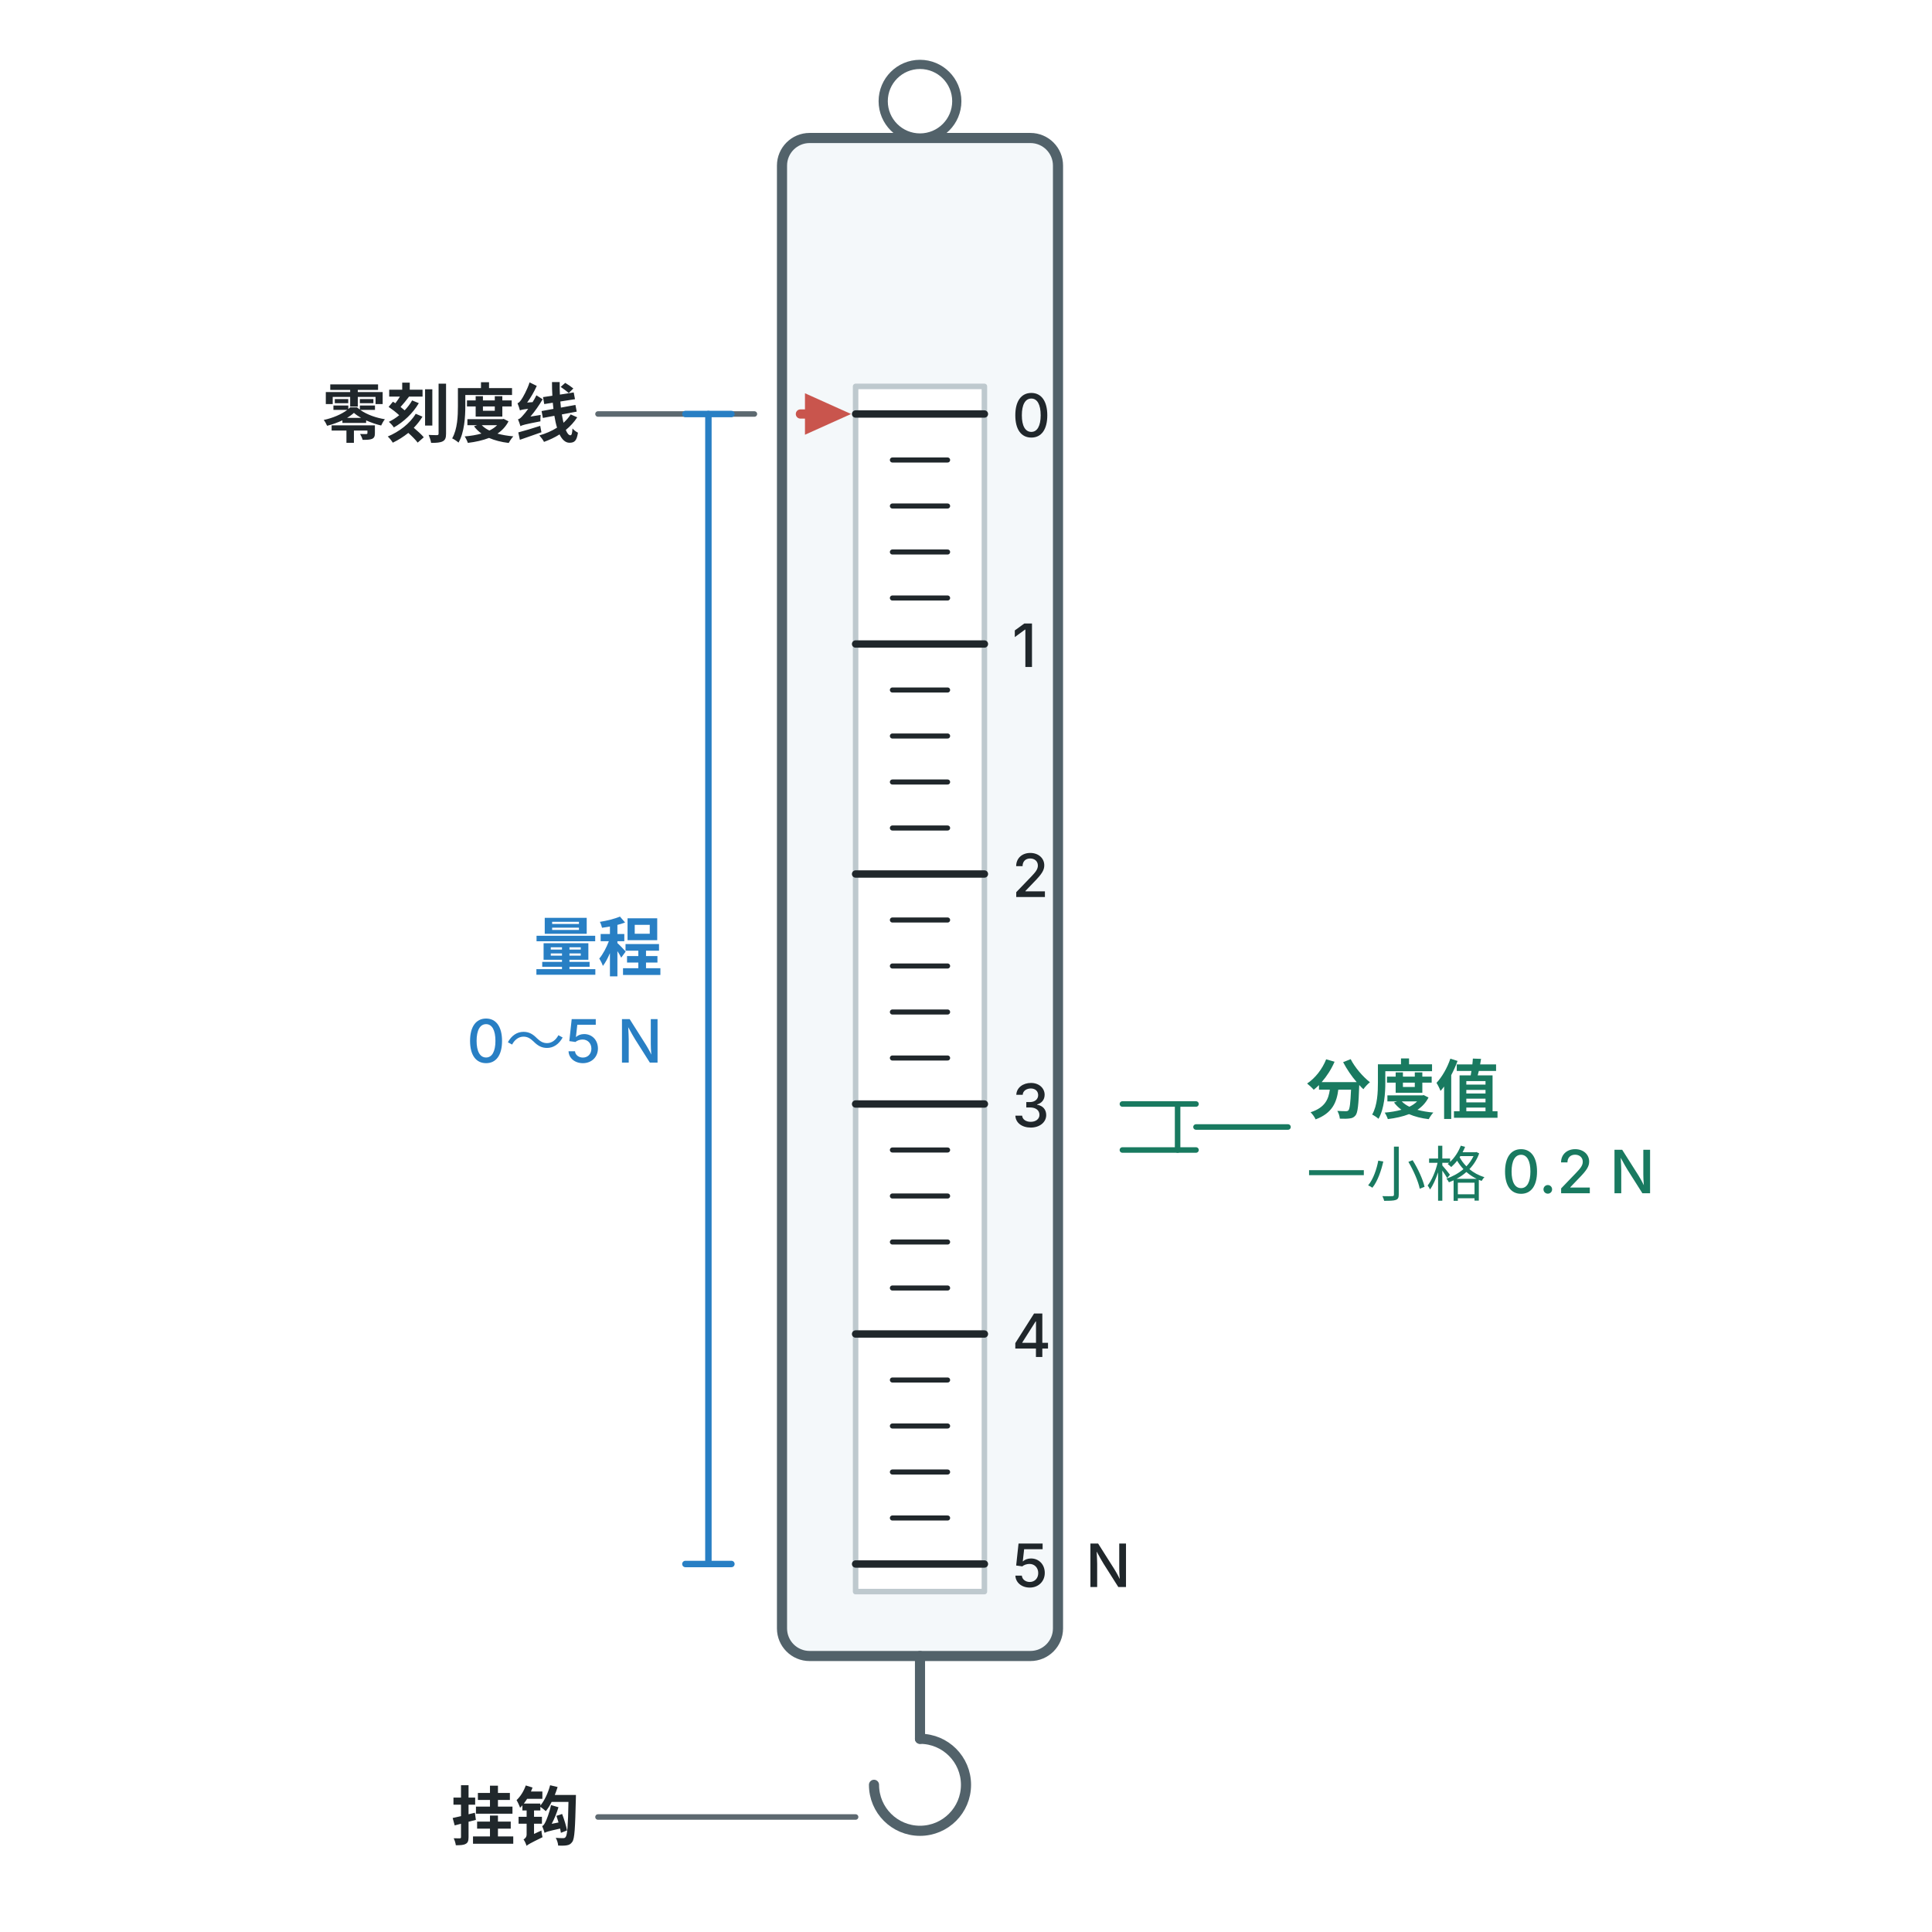
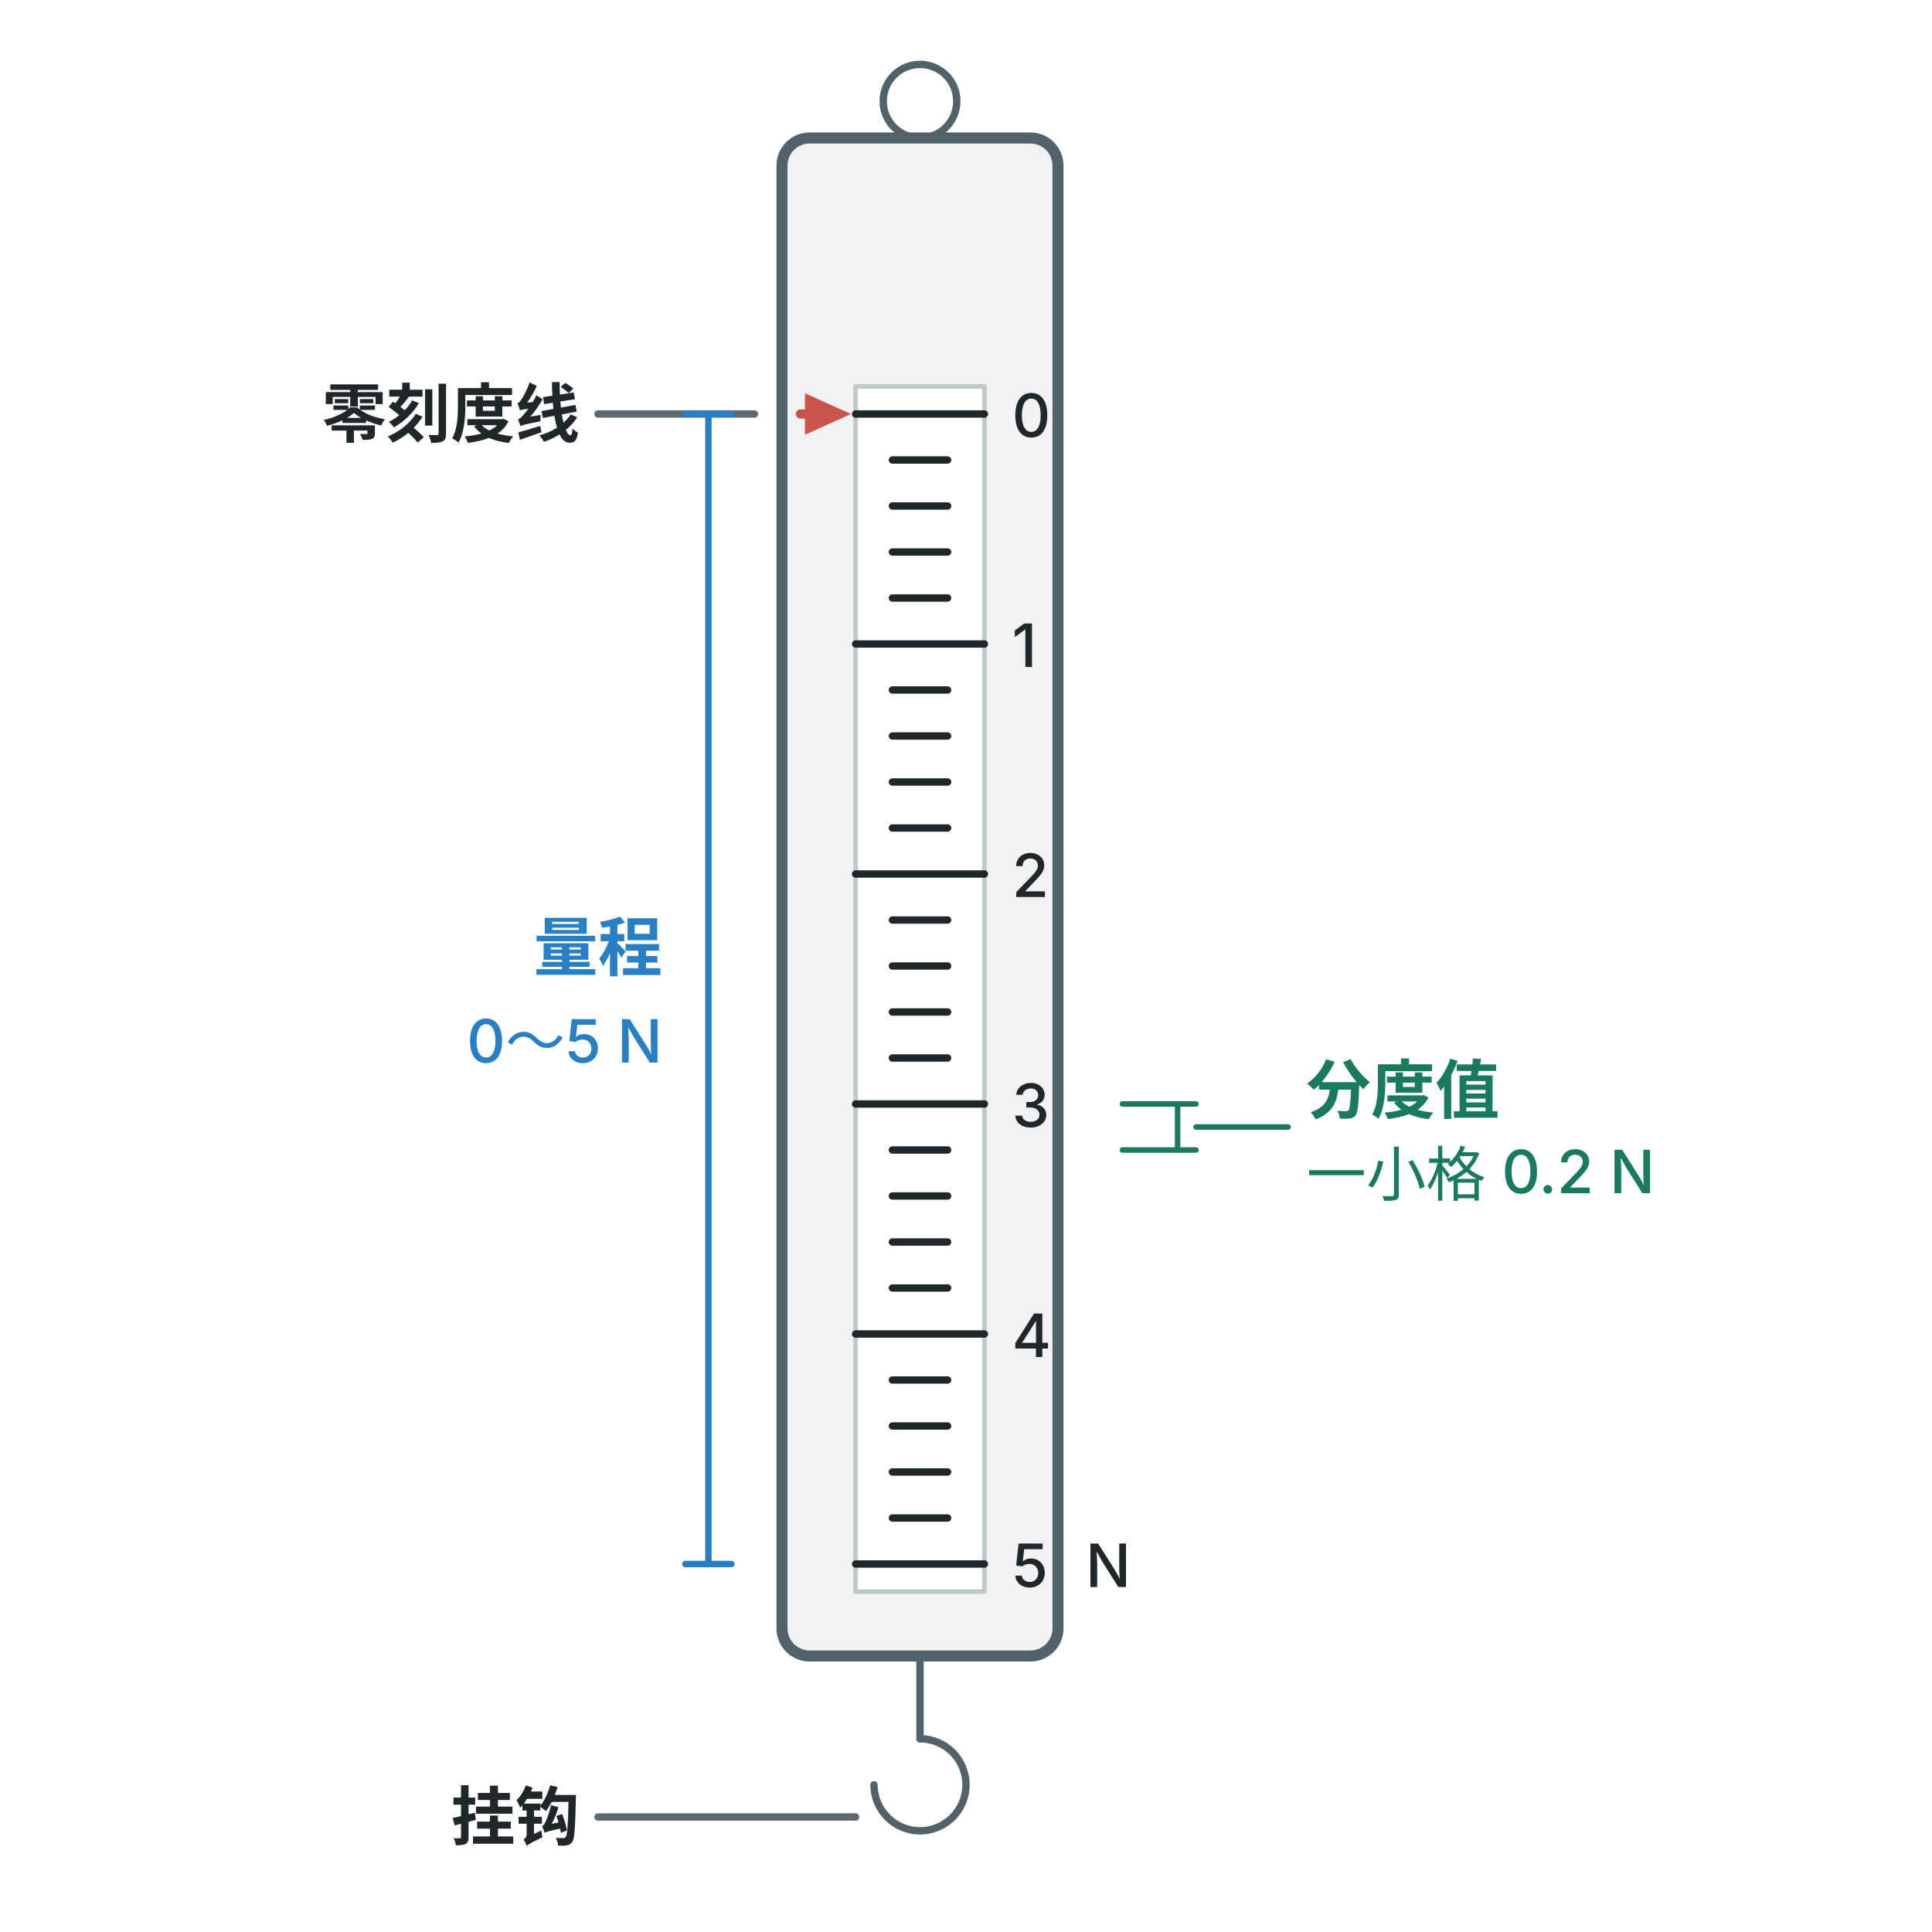
<svg xmlns="http://www.w3.org/2000/svg" viewBox="0 0 420 420" fill="none" stroke-linecap="round" stroke-linejoin="round" role="img" aria-labelledby="ssc-t ssc-d">
  <style>.ssc-lb{font:600 14px -apple-system,"PingFang SC",sans-serif;stroke:none}.ssc-sy{font:italic 18px "Times New Roman",Times,serif;stroke:none}</style>
  <rect width="420" height="420" fill="#fff" stroke="none" />
-   <rect x="170" y="30" width="60" height="330" rx="6" fill="#f4f8fa" stroke="#52626a" stroke-width="2.2" />
-   <circle cx="200" cy="22" r="8" fill="#fff" stroke="#52626a" stroke-width="2" />
-   <rect x="186" y="84" width="28" height="262" rx="0" fill="#fff" stroke="#bec9ce" stroke-width="1.2" />
+   <rect x="170" y="30" width="60" height="330" rx="6" fill="#fff" stroke="none" />
+   <rect x="170" y="30" width="60" height="330" rx="6" fill="#52626a" fill-opacity="0.08" stroke="none" />
+   <rect x="170" y="30" width="60" height="330" rx="6" fill="none" stroke="#52626a" stroke-width="2.4" />
+   <circle cx="200" cy="22" r="8" fill="none" stroke="#52626a" stroke-width="1.6" />
+   <rect x="186" y="84" width="28" height="262" rx="0" fill="#fff" stroke="#bec9ce" stroke-width="1" />
  <path d="M186 90L214 90" stroke="#20272b" stroke-width="1.6" stroke-linecap="round" />
  <text class="ssc-lb" x="220" y="95" text-anchor="start" style="fill:#20272b;font-size:13px;font-weight:500">0</text>
-   <path d="M194 100L206 100" stroke="#20272b" stroke-width="1.1" stroke-linecap="round" />
-   <path d="M194 110L206 110" stroke="#20272b" stroke-width="1.1" stroke-linecap="round" />
-   <path d="M194 120L206 120" stroke="#20272b" stroke-width="1.1" stroke-linecap="round" />
-   <path d="M194 130L206 130" stroke="#20272b" stroke-width="1.1" stroke-linecap="round" />
+   <path d="M194 100L206 100" stroke="#20272b" stroke-width="1.6" stroke-linecap="round" />
+   <path d="M194 110L206 110" stroke="#20272b" stroke-width="1.6" stroke-linecap="round" />
+   <path d="M194 120L206 120" stroke="#20272b" stroke-width="1.6" stroke-linecap="round" />
+   <path d="M194 130L206 130" stroke="#20272b" stroke-width="1.6" stroke-linecap="round" />
  <path d="M186 140L214 140" stroke="#20272b" stroke-width="1.6" stroke-linecap="round" />
  <text class="ssc-lb" x="220" y="145" text-anchor="start" style="fill:#20272b;font-size:13px;font-weight:500">1</text>
-   <path d="M194 150L206 150" stroke="#20272b" stroke-width="1.1" stroke-linecap="round" />
-   <path d="M194 160L206 160" stroke="#20272b" stroke-width="1.1" stroke-linecap="round" />
-   <path d="M194 170L206 170" stroke="#20272b" stroke-width="1.1" stroke-linecap="round" />
-   <path d="M194 180L206 180" stroke="#20272b" stroke-width="1.1" stroke-linecap="round" />
+   <path d="M194 150L206 150" stroke="#20272b" stroke-width="1.6" stroke-linecap="round" />
+   <path d="M194 160L206 160" stroke="#20272b" stroke-width="1.6" stroke-linecap="round" />
+   <path d="M194 170L206 170" stroke="#20272b" stroke-width="1.6" stroke-linecap="round" />
+   <path d="M194 180L206 180" stroke="#20272b" stroke-width="1.6" stroke-linecap="round" />
  <path d="M186 190L214 190" stroke="#20272b" stroke-width="1.6" stroke-linecap="round" />
  <text class="ssc-lb" x="220" y="195" text-anchor="start" style="fill:#20272b;font-size:13px;font-weight:500">2</text>
-   <path d="M194 200L206 200" stroke="#20272b" stroke-width="1.1" stroke-linecap="round" />
-   <path d="M194 210L206 210" stroke="#20272b" stroke-width="1.1" stroke-linecap="round" />
-   <path d="M194 220L206 220" stroke="#20272b" stroke-width="1.1" stroke-linecap="round" />
-   <path d="M194 230L206 230" stroke="#20272b" stroke-width="1.1" stroke-linecap="round" />
+   <path d="M194 200L206 200" stroke="#20272b" stroke-width="1.6" stroke-linecap="round" />
+   <path d="M194 210L206 210" stroke="#20272b" stroke-width="1.6" stroke-linecap="round" />
+   <path d="M194 220L206 220" stroke="#20272b" stroke-width="1.6" stroke-linecap="round" />
+   <path d="M194 230L206 230" stroke="#20272b" stroke-width="1.6" stroke-linecap="round" />
  <path d="M186 240L214 240" stroke="#20272b" stroke-width="1.6" stroke-linecap="round" />
  <text class="ssc-lb" x="220" y="245" text-anchor="start" style="fill:#20272b;font-size:13px;font-weight:500">3</text>
-   <path d="M194 250L206 250" stroke="#20272b" stroke-width="1.1" stroke-linecap="round" />
-   <path d="M194 260L206 260" stroke="#20272b" stroke-width="1.1" stroke-linecap="round" />
-   <path d="M194 270L206 270" stroke="#20272b" stroke-width="1.1" stroke-linecap="round" />
-   <path d="M194 280L206 280" stroke="#20272b" stroke-width="1.1" stroke-linecap="round" />
+   <path d="M194 250L206 250" stroke="#20272b" stroke-width="1.6" stroke-linecap="round" />
+   <path d="M194 260L206 260" stroke="#20272b" stroke-width="1.6" stroke-linecap="round" />
+   <path d="M194 270L206 270" stroke="#20272b" stroke-width="1.6" stroke-linecap="round" />
+   <path d="M194 280L206 280" stroke="#20272b" stroke-width="1.6" stroke-linecap="round" />
  <path d="M186 290L214 290" stroke="#20272b" stroke-width="1.6" stroke-linecap="round" />
  <text class="ssc-lb" x="220" y="295" text-anchor="start" style="fill:#20272b;font-size:13px;font-weight:500">4</text>
-   <path d="M194 300L206 300" stroke="#20272b" stroke-width="1.1" stroke-linecap="round" />
-   <path d="M194 310L206 310" stroke="#20272b" stroke-width="1.1" stroke-linecap="round" />
-   <path d="M194 320L206 320" stroke="#20272b" stroke-width="1.1" stroke-linecap="round" />
-   <path d="M194 330L206 330" stroke="#20272b" stroke-width="1.1" stroke-linecap="round" />
+   <path d="M194 300L206 300" stroke="#20272b" stroke-width="1.6" stroke-linecap="round" />
+   <path d="M194 310L206 310" stroke="#20272b" stroke-width="1.6" stroke-linecap="round" />
+   <path d="M194 320L206 320" stroke="#20272b" stroke-width="1.6" stroke-linecap="round" />
+   <path d="M194 330L206 330" stroke="#20272b" stroke-width="1.6" stroke-linecap="round" />
  <path d="M186 340L214 340" stroke="#20272b" stroke-width="1.6" stroke-linecap="round" />
  <text class="ssc-lb" x="220" y="345" text-anchor="start" style="fill:#20272b;font-size:13px;font-weight:500">5</text>
  <text class="ssc-lb" x="236" y="345" text-anchor="start" style="fill:#20272b;font-size:13px;font-weight:500">N</text>
  <path d="M174 90L176 90" stroke="#c9554d" stroke-width="2" stroke-linecap="round" />
  <path d="M185 90L175 94.5L175 85.5Z" stroke="#c9554d" stroke-width="0.01" fill="#c9554d" stroke-linejoin="round" />
-   <path d="M200 360L200 378" stroke="#52626a" stroke-width="2.2" stroke-linecap="round" />
-   <path d="M200 378 a10 10 0 1 1 -10 10" stroke="#52626a" stroke-width="2.2" fill="none" />
-   <path d="M164 90L130 90" stroke="#5d6970" stroke-width="1.2" stroke-linecap="round" />
+   <path d="M200 360L200 378" stroke="#52626a" stroke-width="1.6" stroke-linecap="round" />
+   <path d="M200 378 a10 10 0 1 1 -10 10" stroke="#52626a" stroke-width="1.6" fill="none" />
+   <path d="M164 90L130 90" stroke="#5d6970" stroke-width="1.6" stroke-linecap="round" />
  <text class="ssc-lb" x="126" y="95" text-anchor="end" style="fill:#20272b;font-size:14px;font-weight:600">零刻度线</text>
  <path d="M154 90L154 340" stroke="#287fc4" stroke-width="1.4" stroke-linecap="round" />
  <path d="M149 90L159 90" stroke="#287fc4" stroke-width="1.4" stroke-linecap="round" />
  <path d="M149 340L159 340" stroke="#287fc4" stroke-width="1.4" stroke-linecap="round" />
  <text class="ssc-lb" x="144" y="211" text-anchor="end" style="fill:#287fc4;font-size:14px;font-weight:600">量程</text>
  <text class="ssc-lb" x="144" y="231" text-anchor="end" style="fill:#287fc4;font-size:13px;font-weight:500">0～5 N</text>
  <path d="M244 240L260 240" stroke="#197a60" stroke-width="1.2" stroke-linecap="round" />
  <path d="M244 250L260 250" stroke="#197a60" stroke-width="1.2" stroke-linecap="round" />
  <path d="M256 240L256 250" stroke="#197a60" stroke-width="1.2" stroke-linecap="round" />
  <path d="M260 245L280 245" stroke="#197a60" stroke-width="1.2" stroke-linecap="round" />
  <text class="ssc-lb" x="284" y="242" text-anchor="start" style="fill:#197a60;font-size:14px;font-weight:600">分度值</text>
  <text class="ssc-lb" x="284" y="260" text-anchor="start" style="fill:#197a60;font-size:13px;font-weight:500">一小格 0.2 N</text>
-   <path d="M186 395L130 395" stroke="#5d6970" stroke-width="1.2" stroke-linecap="round" />
+   <path d="M186 395L130 395" stroke="#5d6970" stroke-width="1.6" stroke-linecap="round" />
  <text class="ssc-lb" x="126" y="400" text-anchor="end" style="fill:#20272b;font-size:14px;font-weight:600">挂钩</text>
</svg>
